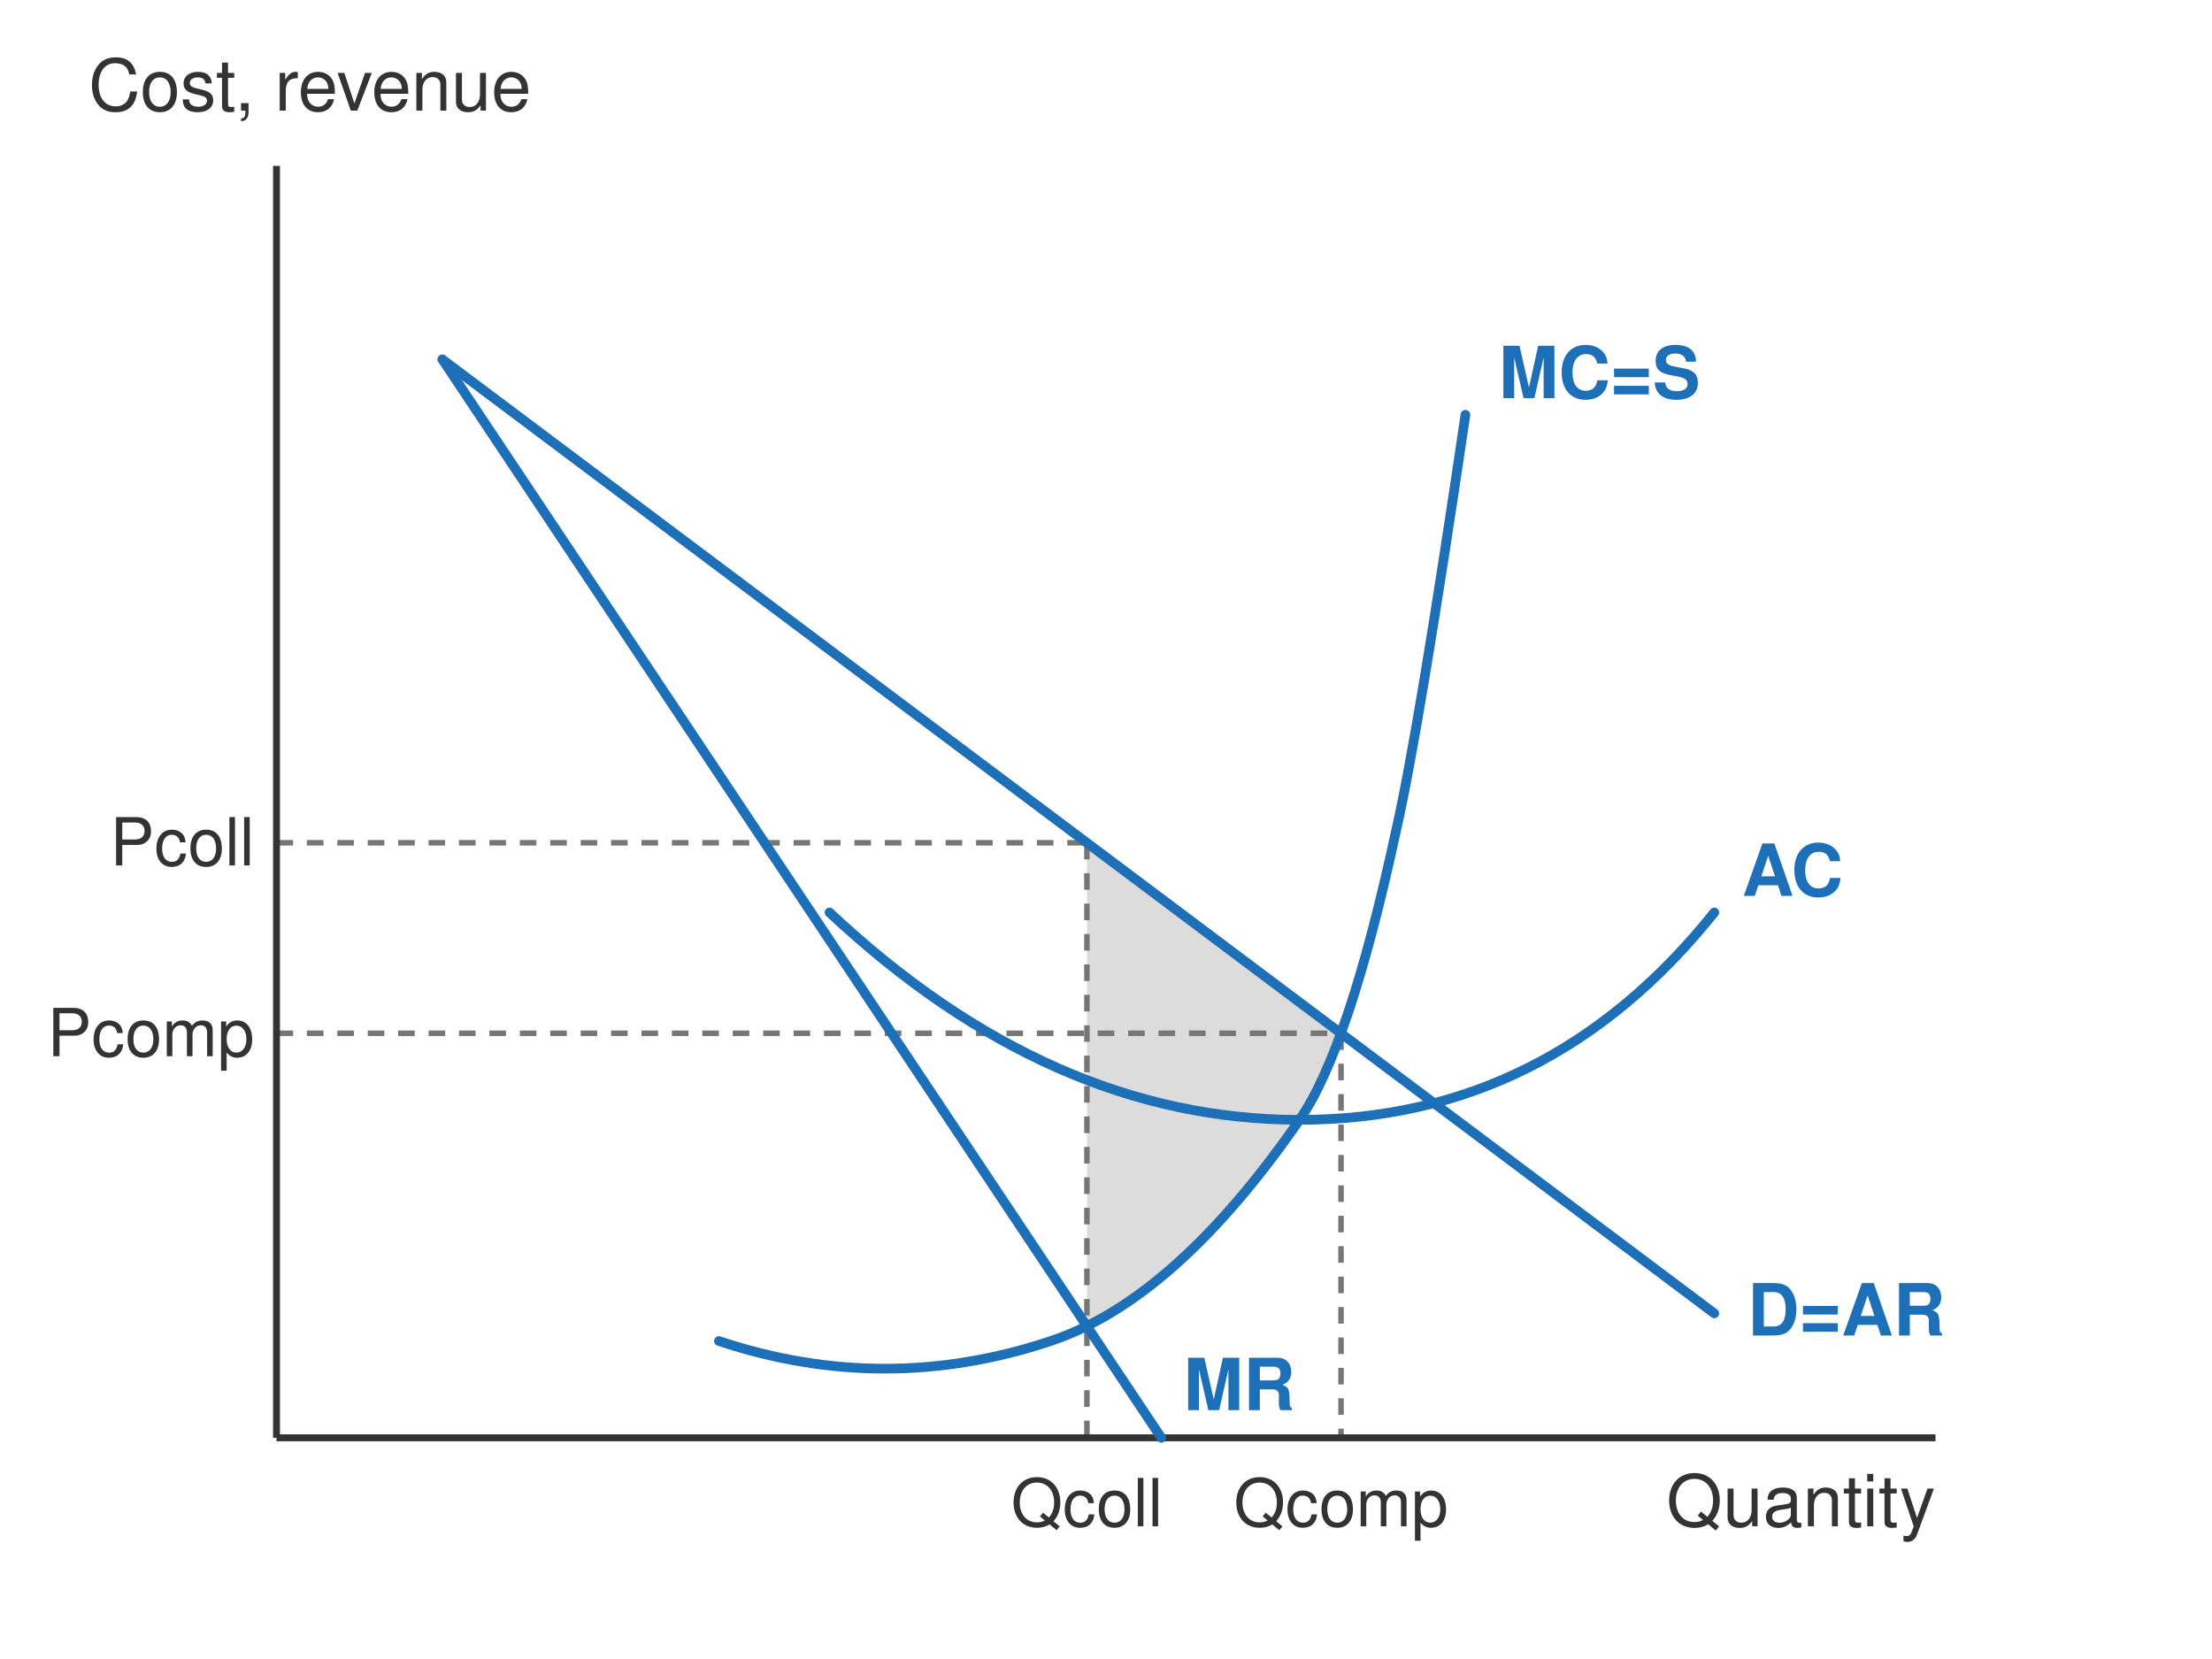
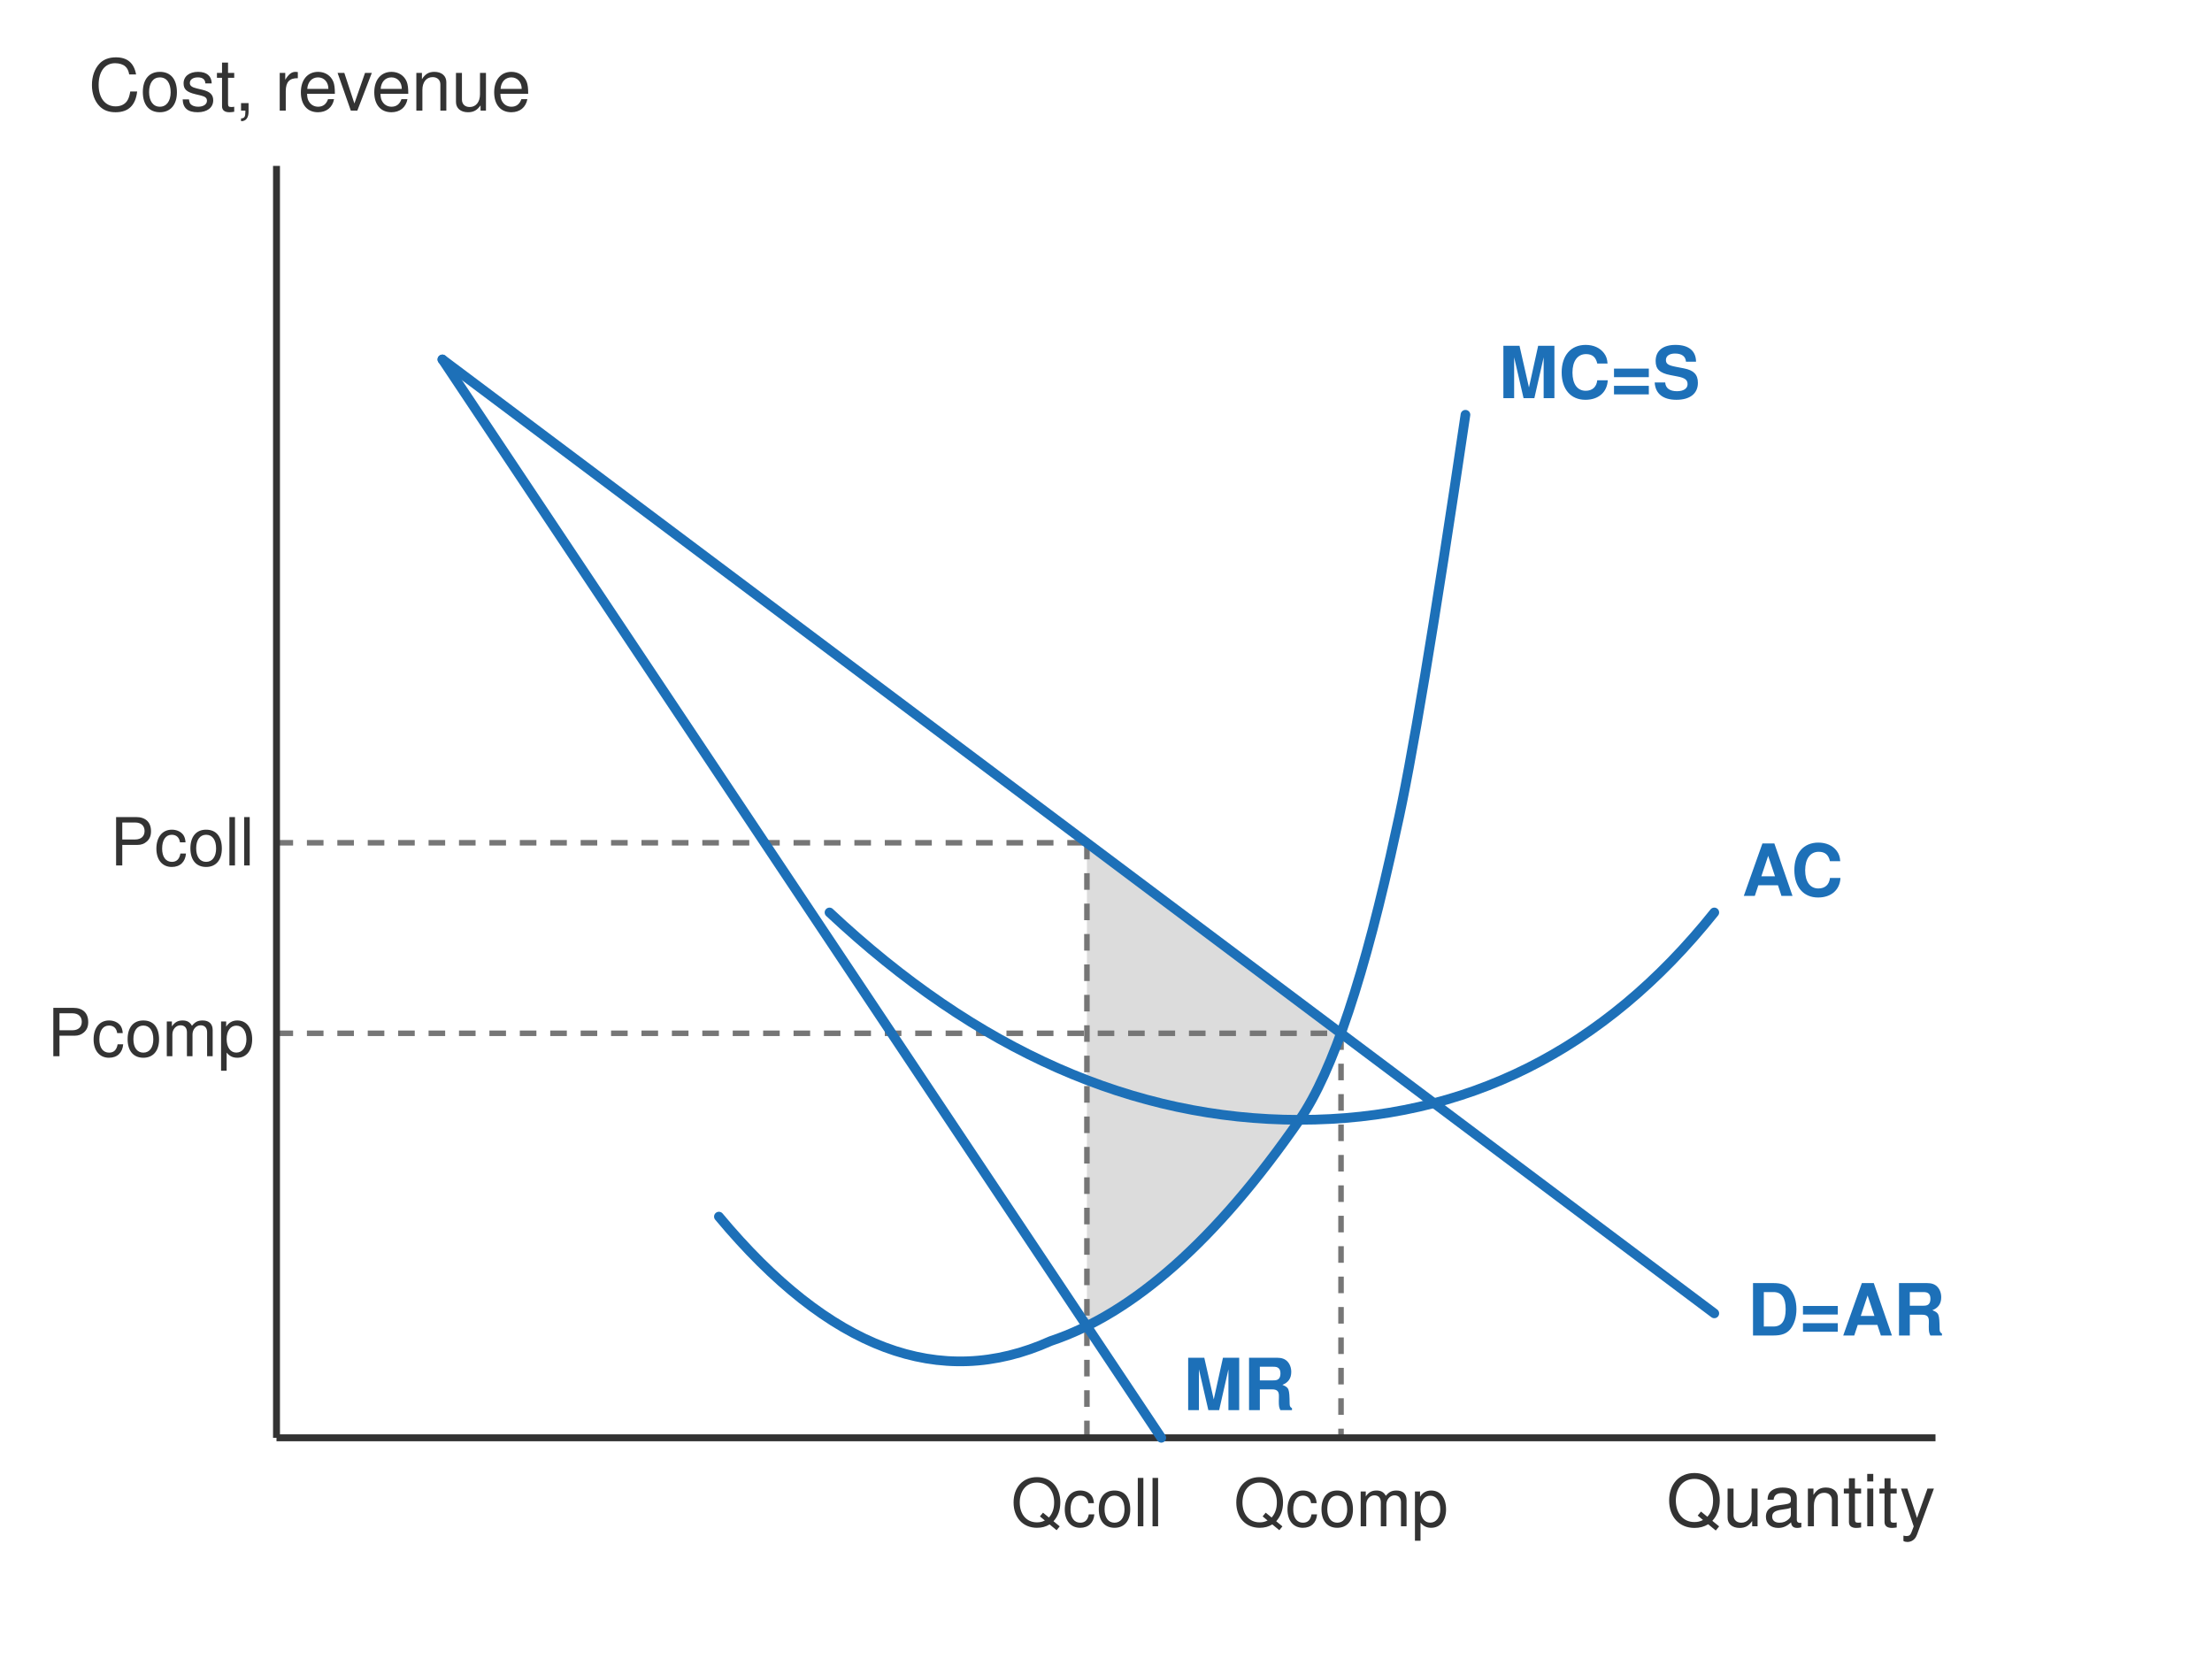
<svg xmlns="http://www.w3.org/2000/svg" viewBox="0 0 800 600" role="img" aria-labelledby="t d" font-family="Helvetica Neue, Helvetica, Arial, sans-serif">
  <path d="M 393.1,304.8 l 0,174.77 q 38.45,-19.03 76.9,-74.57 q 7.59,-10.96 15,-31.32 z" fill="#767676" fill-opacity="0.25" />
  <line x1="100" y1="304.8" x2="393.1" y2="304.8" stroke="#767676" stroke-width="2" stroke-dasharray="6 5" />
  <line x1="100" y1="373.7" x2="485" y2="373.7" stroke="#767676" stroke-width="2" stroke-dasharray="6 5" />
  <line x1="393.1" y1="304.8" x2="393.1" y2="520" stroke="#767676" stroke-width="2" stroke-dasharray="6 5" />
  <line x1="485" y1="373.7" x2="485" y2="520" stroke="#767676" stroke-width="2" stroke-dasharray="6 5" />
  <line x1="100" y1="60" x2="100" y2="520" stroke="#333333" stroke-width="2.5" />
  <line x1="100" y1="520" x2="700" y2="520" stroke="#333333" stroke-width="2.5" />
  <text x="32" y="40" font-size="26" fill="#333333">Cost, revenue</text>
  <text x="700" y="552" font-size="26" fill="#333333" text-anchor="end">Quantity</text>
  <line x1="160" y1="130" x2="620" y2="475" stroke="#1d70b8" stroke-width="3.5" stroke-linecap="round" />
  <line x1="160" y1="130" x2="420" y2="520" stroke="#1d70b8" stroke-width="3.5" stroke-linecap="round" />
-   <path d="M 260,485 Q 320,505 380,485 Q 425,470 470,405 Q 488,379 505,300 Q 513,265 530,150" fill="none" stroke="#1d70b8" stroke-width="3.5" stroke-linecap="round" />
+   <path d="M 260,440 Q 320,512 380,485 Q 425,470 470,405 Q 488,379 505,300 Q 513,265 530,150" fill="none" stroke="#1d70b8" stroke-width="3.5" stroke-linecap="round" />
  <path d="M 300,330 Q 380,405 470,405 Q 560,405 620,330" fill="none" stroke="#1d70b8" stroke-width="3.5" stroke-linecap="round" />
  <text x="542" y="144" font-size="26" font-weight="700" fill="#1d70b8">MC=S</text>
  <text x="630" y="324" font-size="26" font-weight="700" fill="#1d70b8">AC</text>
  <text x="632" y="483" font-size="26" font-weight="700" fill="#1d70b8">D=AR</text>
  <text x="428" y="510" font-size="26" font-weight="700" fill="#1d70b8">MR</text>
  <text x="92" y="313" font-size="24" fill="#333333" text-anchor="end">Pcoll</text>
  <text x="92" y="382" font-size="24" fill="#333333" text-anchor="end">Pcomp</text>
  <text x="393.1" y="552" font-size="24" fill="#333333" text-anchor="middle">Qcoll</text>
  <text x="485" y="552" font-size="24" fill="#333333" text-anchor="middle">Qcomp</text>
</svg>
